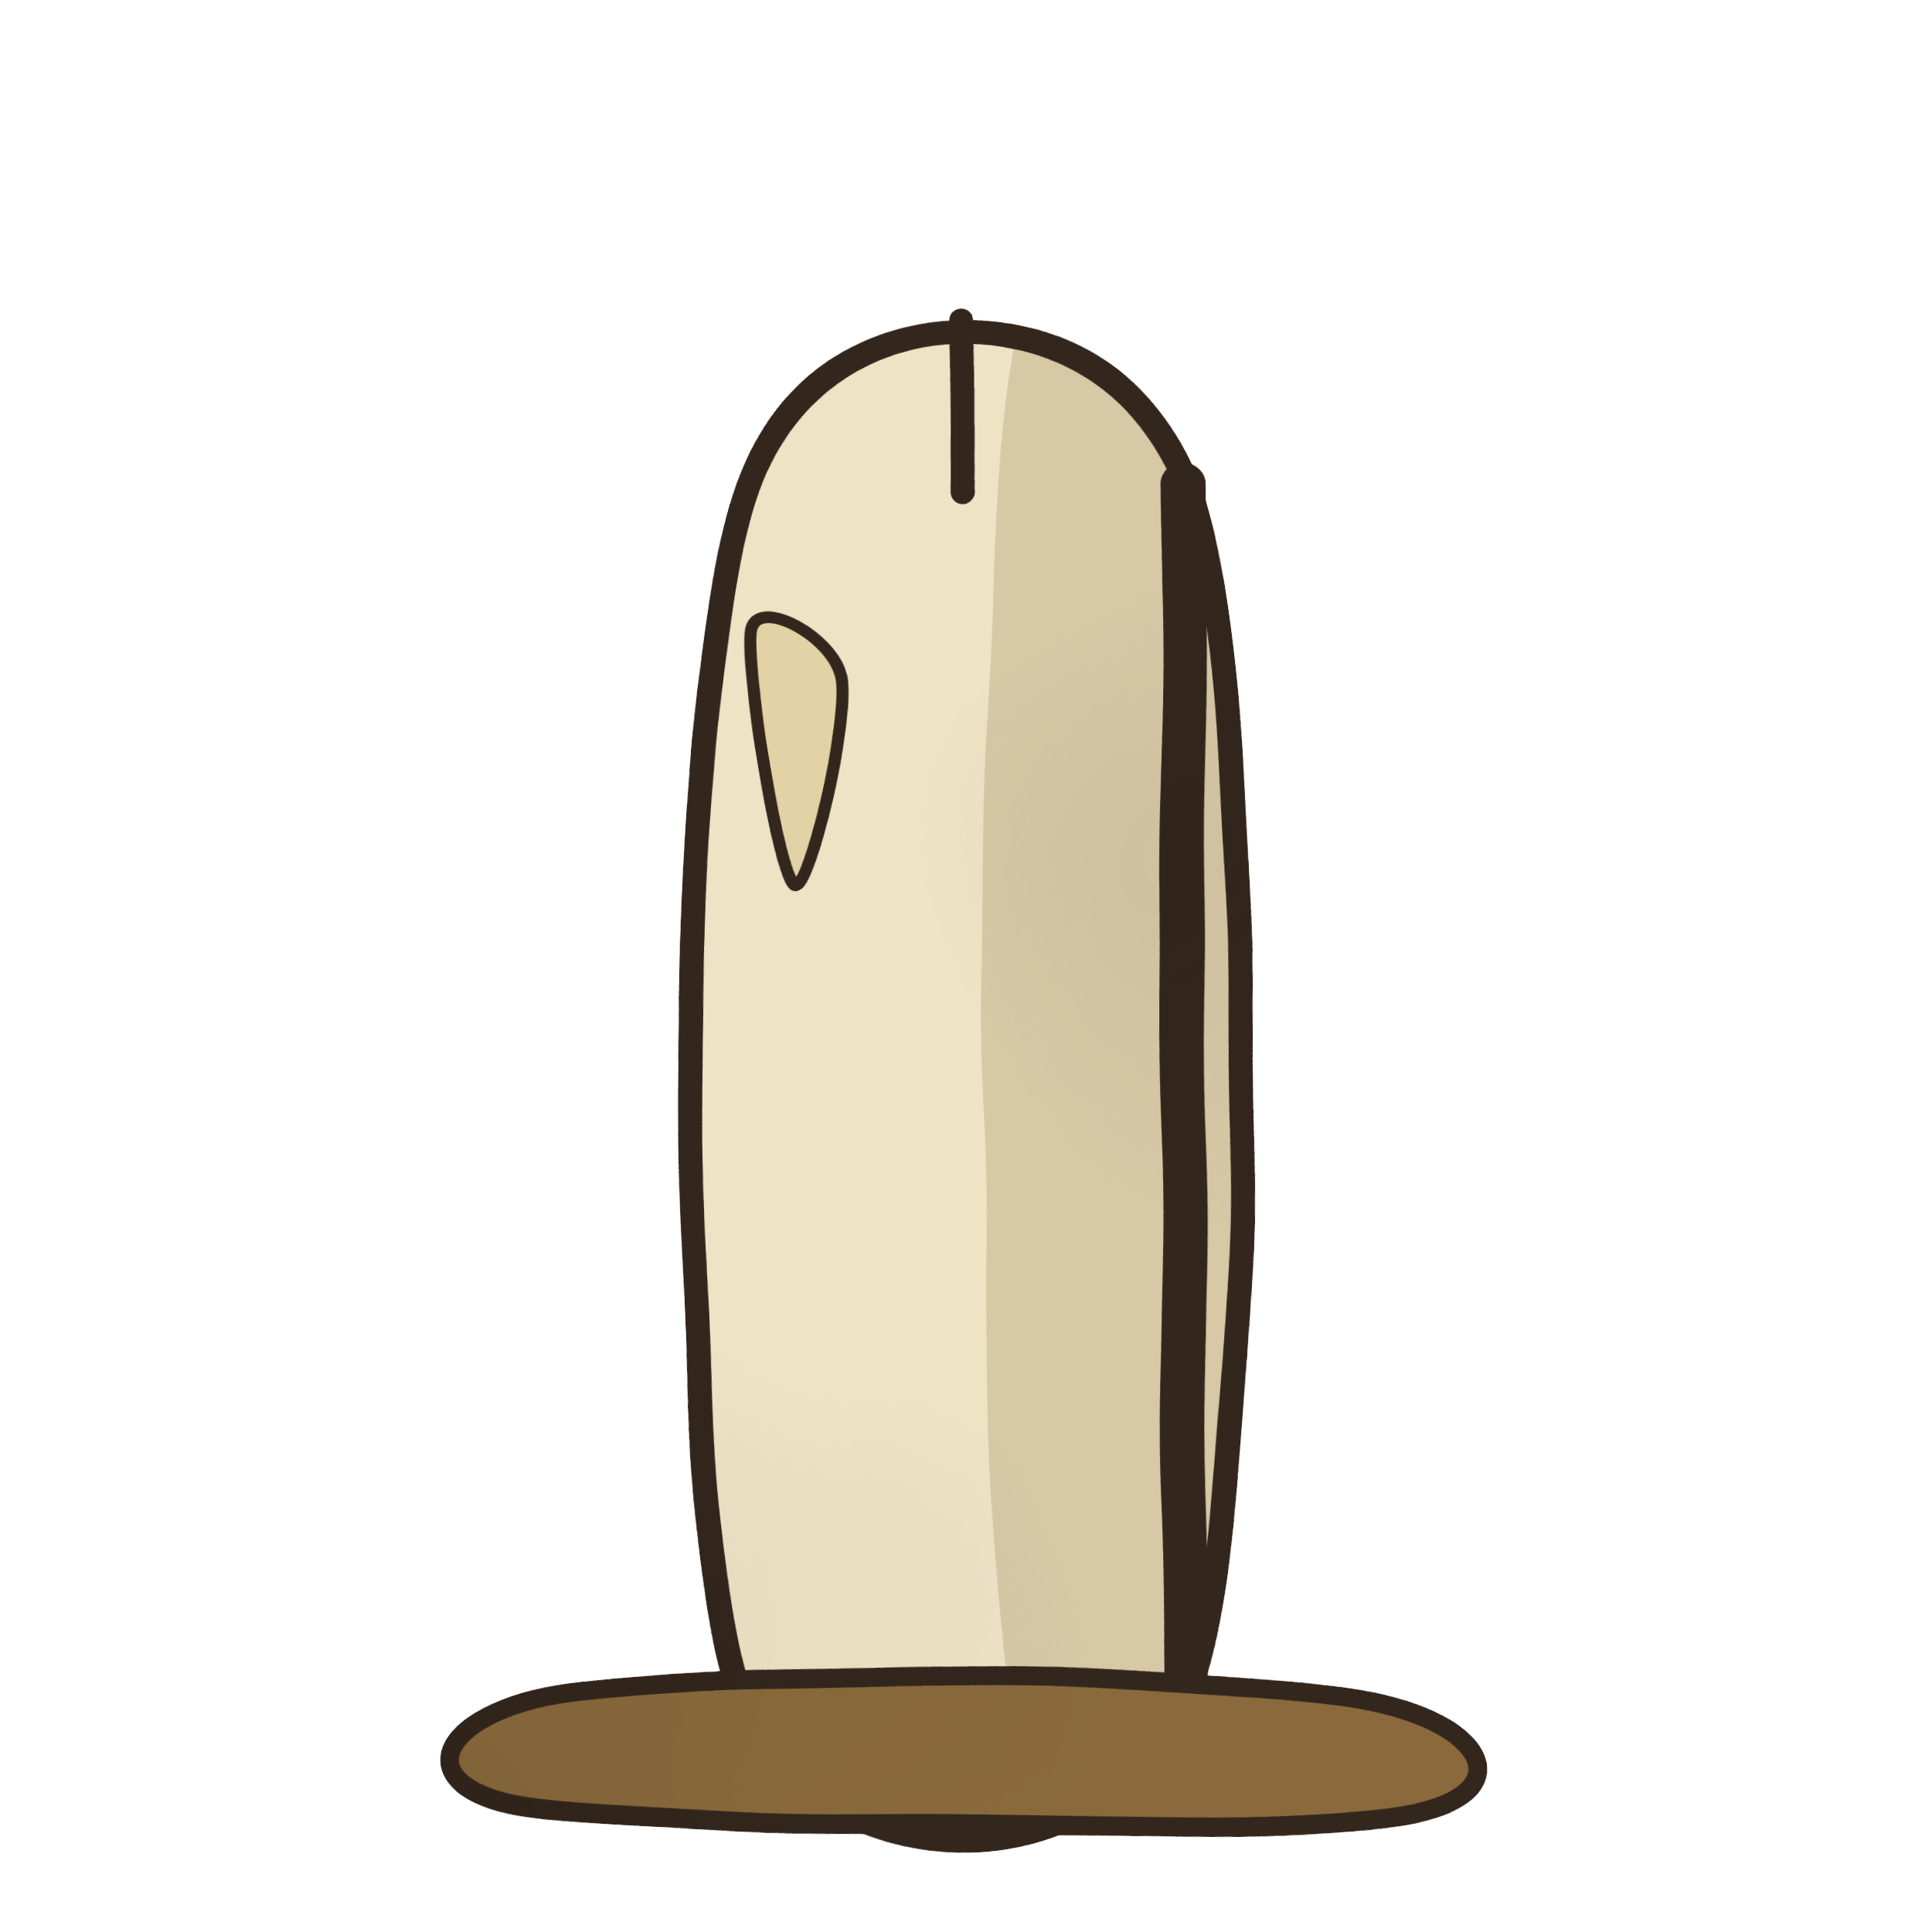
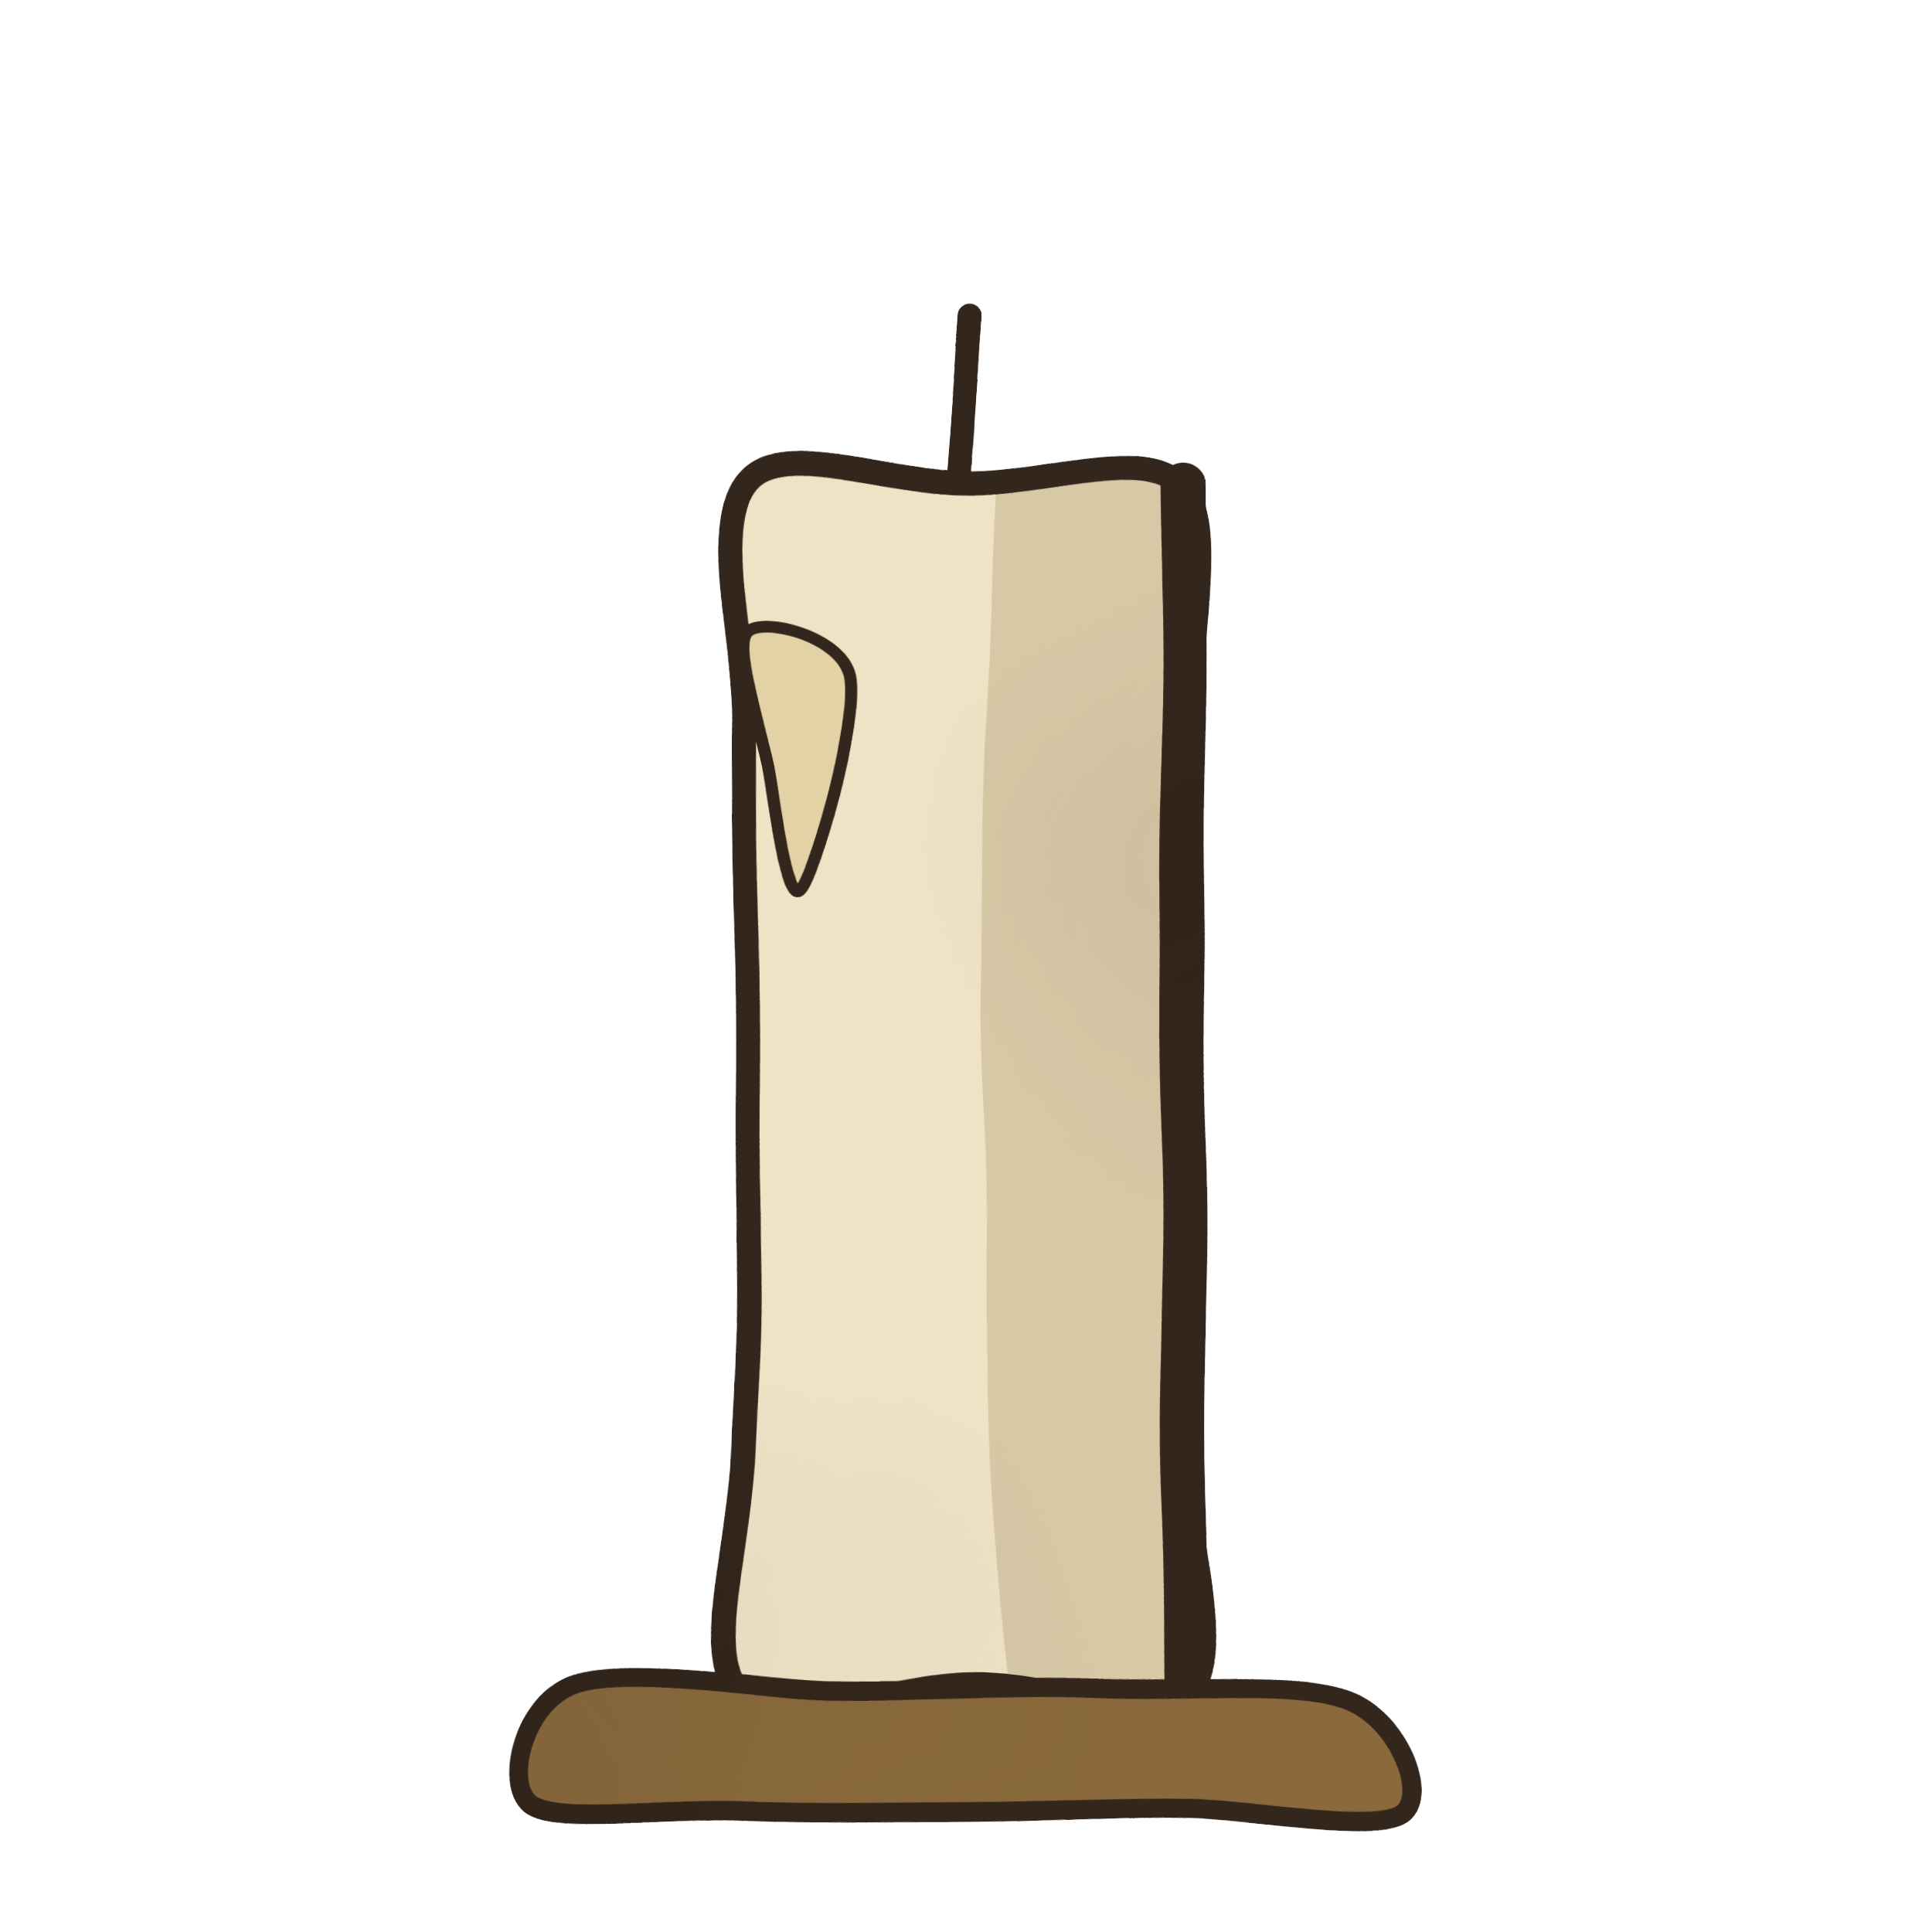
<svg xmlns="http://www.w3.org/2000/svg" viewBox="0 0 160 160" width="160" height="160">
  <defs>
    <filter id="art" x="-4%" y="-4%" width="108%" height="108%" color-interpolation-filters="sRGB">
      <feTurbulence type="fractalNoise" baseFrequency="0.032" numOctaves="2" seed="801" result="w" />
      <feDisplacementMap in="SourceGraphic" in2="w" scale="1.4" xChannelSelector="R" yChannelSelector="G" result="d" />
      <feTurbulence type="fractalNoise" baseFrequency="0.007" numOctaves="3" seed="808" result="t" />
      <feColorMatrix in="t" type="matrix" values="0.3 0 0 0 0.85  0.3 0 0 0 0.85  0.3 0 0 0 0.85  0 0 0 0 1" result="tw" />
      <feBlend in="d" in2="tw" mode="multiply" result="m" />
      <feComposite in="m" in2="d" operator="in" />
    </filter>
    <filter id="blur" x="-30%" y="-30%" width="160%" height="160%">
      <feGaussianBlur stdDeviation="8" />
    </filter>
    <filter id="blur2" x="-30%" y="-30%" width="160%" height="160%">
      <feGaussianBlur stdDeviation="2.5" />
    </filter>
    <pattern id="hatch" width="6" height="6" patternUnits="userSpaceOnUse" patternTransform="rotate(38)">
      <line x1="0" y1="0" x2="0" y2="6" stroke="#33261c" stroke-width="1.2" />
    </pattern>
    <pattern id="hatch2" width="5" height="5" patternUnits="userSpaceOnUse" patternTransform="rotate(-48)">
      <line x1="0" y1="0" x2="0" y2="5" stroke="#33261c" stroke-width="1" />
    </pattern>
    <pattern id="hatchw" width="7" height="7" patternUnits="userSpaceOnUse" patternTransform="rotate(30)">
      <line x1="0" y1="0" x2="0" y2="7" stroke="#fff8e0" stroke-width="1.3" />
    </pattern>
  </defs>
  <g filter="url(#art)">
-     <path d="M61.5 140.5C67.6 157.1 92.1 156.5 98.3 139.8C104.4 123 104.3 56.6 98.3 40C92.2 23.4 68.1 23.2 61.9 40C55.8 56.7 55.5 123.8 61.5 140.5Z" fill="#efe3c6" />
+     <path d="M61.5 140.5C64.7 143.7 74.1 139.8 80.3 139.8C86.4 139.7 95.3 143.3 98.3 140C101.2 136.7 98 126.7 97.9 120C97.9 113.3 97.7 106.4 97.8 99.8C97.8 93.2 98.1 87 98.2 80.5C98.2 73.9 98.3 67.1 98.2 60.3C98.2 53.6 100.8 43.5 97.8 40.1C94.8 36.7 86.1 40.1 80.1 40C74.1 40 65 36.2 61.9 39.6C58.8 42.9 61.6 53.3 61.6 60.1C61.6 66.9 61.8 73.7 61.9 80.4C61.9 87.1 61.9 93.6 61.9 100.3C61.8 107 61.6 113.8 61.5 120.4C61.4 127.1 58.4 137.2 61.5 140.5Z" fill="#efe3c6" />
    <clipPath id="c4537">
-       <path d="M61.5 140.5C67.6 157.1 92.1 156.5 98.3 139.8C104.4 123 104.3 56.6 98.3 40C92.2 23.4 68.1 23.2 61.9 40C55.8 56.7 55.5 123.8 61.5 140.5Z" />
+       <path d="M61.5 140.5C64.7 143.7 74.1 139.8 80.3 139.8C86.4 139.7 95.3 143.3 98.3 140C101.2 136.7 98 126.7 97.9 120C97.9 113.3 97.7 106.4 97.8 99.8C97.8 93.2 98.1 87 98.2 80.5C98.2 73.9 98.3 67.1 98.2 60.3C98.2 53.6 100.8 43.5 97.8 40.1C94.8 36.7 86.1 40.1 80.1 40C74.1 40 65 36.2 61.9 39.6C58.8 42.9 61.6 53.3 61.6 60.1C61.6 66.9 61.8 73.7 61.9 80.4C61.9 87.1 61.9 93.6 61.9 100.3C61.8 107 61.6 113.8 61.5 120.4C61.4 127.1 58.4 137.2 61.5 140.5Z" />
    </clipPath>
    <g clip-path="url(#c4537)">
-       <path d="M83.9 29.9C87.2 10.6 100.7 10.9 104.1 30.3C107.5 49.7 107.5 126.9 104.1 146.2C100.8 165.5 87.3 165.5 83.9 146.1C80.5 126.7 80.5 49.2 83.9 29.9Z" fill="rgba(120,90,40,0.2)" />
+       <path d="M83.7 30.1C87 10.8 100.6 10.9 104 30.2C107.4 49.5 107.6 126.7 104.3 146C100.9 165.3 87.4 165.3 84 146C80.6 126.6 80.4 49.4 83.7 30.1Z" fill="rgba(120,90,40,0.2)" />
    </g>
-     <path d="M61.5 140.5C67.6 157.1 92.1 156.5 98.3 139.8C104.4 123 104.3 56.6 98.3 40C92.2 23.4 68.1 23.2 61.9 40C55.8 56.7 55.5 123.8 61.5 140.5Z" fill="none" stroke="#33261c" stroke-width="2" stroke-linecap="round" stroke-linejoin="round" />
+     <path d="M61.5 140.5C64.7 143.7 74.1 139.8 80.3 139.8C86.4 139.7 95.3 143.3 98.3 140C101.2 136.7 98 126.7 97.9 120C97.9 113.3 97.7 106.4 97.8 99.8C97.8 93.2 98.1 87 98.2 80.5C98.2 73.9 98.3 67.1 98.2 60.3C98.2 53.6 100.8 43.5 97.8 40.1C94.8 36.7 86.1 40.1 80.1 40C74.1 40 65 36.2 61.9 39.6C58.8 42.9 61.6 53.3 61.6 60.1C61.6 66.9 61.8 73.7 61.9 80.4C61.9 87.1 61.9 93.6 61.9 100.3C61.8 107 61.6 113.8 61.5 120.4C61.4 127.1 58.4 137.2 61.5 140.5Z" fill="none" stroke="#33261c" stroke-width="2" stroke-linecap="round" stroke-linejoin="round" />
    <path d="M98 140C98 123.3 98 56.7 98 40" fill="none" stroke="#33261c" stroke-width="3.6" stroke-linecap="round" />
-     <path d="M62.1 52C61.5 55 64.7 72.9 65.9 73.6C67.2 74.2 70.2 59.7 69.6 56.1C69 52.5 62.7 49.1 62.1 52Z" fill="#e3d2a6" />
-     <path d="M62.1 52C61.5 55 64.7 72.9 65.9 73.6C67.2 74.2 70.2 59.7 69.6 56.1C69 52.5 62.7 49.1 62.1 52Z" fill="none" stroke="#33261c" stroke-width="1" stroke-linecap="round" stroke-linejoin="round" />
-     <path d="M79.8 40.7C79.8 38.3 79.8 28.8 79.8 26.5" fill="none" stroke="#33261c" stroke-width="2" stroke-linecap="round" stroke-linejoin="round" />
-     <path d="M47.5 140.4C58.7 138.8 100.1 138.6 111.5 140.2C122.9 141.9 127.1 148.7 116 150.3C104.8 151.9 55.8 151.7 44.4 150C33 148.4 36.3 142.1 47.5 140.4Z" fill="#8a6a3c" />
-     <path d="M47.5 140.4C58.7 138.8 100.1 138.6 111.5 140.2C122.9 141.9 127.1 148.7 116 150.3C104.8 151.9 55.8 151.7 44.4 150C33 148.4 36.3 142.1 47.5 140.4Z" fill="none" stroke="#33261c" stroke-width="1.6" stroke-linecap="round" stroke-linejoin="round" />
+     <path d="M61.8 52.2C60.6 53.4 62.8 59.7 63.6 63.4C64.3 67 65.3 75.3 66.4 74C67.6 72.8 71 59.6 70.3 55.9C69.5 52.3 62.9 50.9 61.8 52.2Z" fill="#e3d2a6" />
+     <path d="M61.8 52.2C60.6 53.4 62.8 59.7 63.6 63.4C64.3 67 65.3 75.3 66.4 74C67.6 72.8 71 59.6 70.3 55.9C69.5 52.3 62.9 50.9 61.8 52.2Z" fill="none" stroke="#33261c" stroke-width="1" stroke-linecap="round" stroke-linejoin="round" />
+     <path d="M79.5 39.2C79.7 37 80.3 28.3 80.5 26.1" fill="none" stroke="#33261c" stroke-width="2" stroke-linecap="round" stroke-linejoin="round" />
+     <path d="M47.9 139.7C52.2 138.1 62.7 140.3 69.8 140.3C76.9 140.4 83.6 140 90.6 140C97.6 140 107.4 138.8 111.7 140.5C116 142.2 118.4 148.6 116.2 150.1C114 151.6 104.4 149.7 98.4 149.7C92.4 149.8 86.4 150.3 80.3 150.4C74.2 150.5 67.8 150.3 61.8 150.2C55.8 150.1 46.5 151.4 44.2 149.7C41.9 147.9 43.7 141.3 47.9 139.7Z" fill="#8a6a3c" />
+     <path d="M47.9 139.7C52.2 138.1 62.7 140.3 69.8 140.3C76.9 140.4 83.6 140 90.6 140C97.6 140 107.4 138.8 111.7 140.5C116 142.2 118.4 148.6 116.2 150.1C114 151.6 104.4 149.7 98.4 149.7C92.4 149.8 86.4 150.3 80.3 150.4C74.2 150.5 67.8 150.3 61.8 150.2C55.8 150.1 46.5 151.4 44.2 149.7C41.9 147.9 43.7 141.3 47.9 139.7Z" fill="none" stroke="#33261c" stroke-width="1.6" stroke-linecap="round" stroke-linejoin="round" />
  </g>
</svg>
